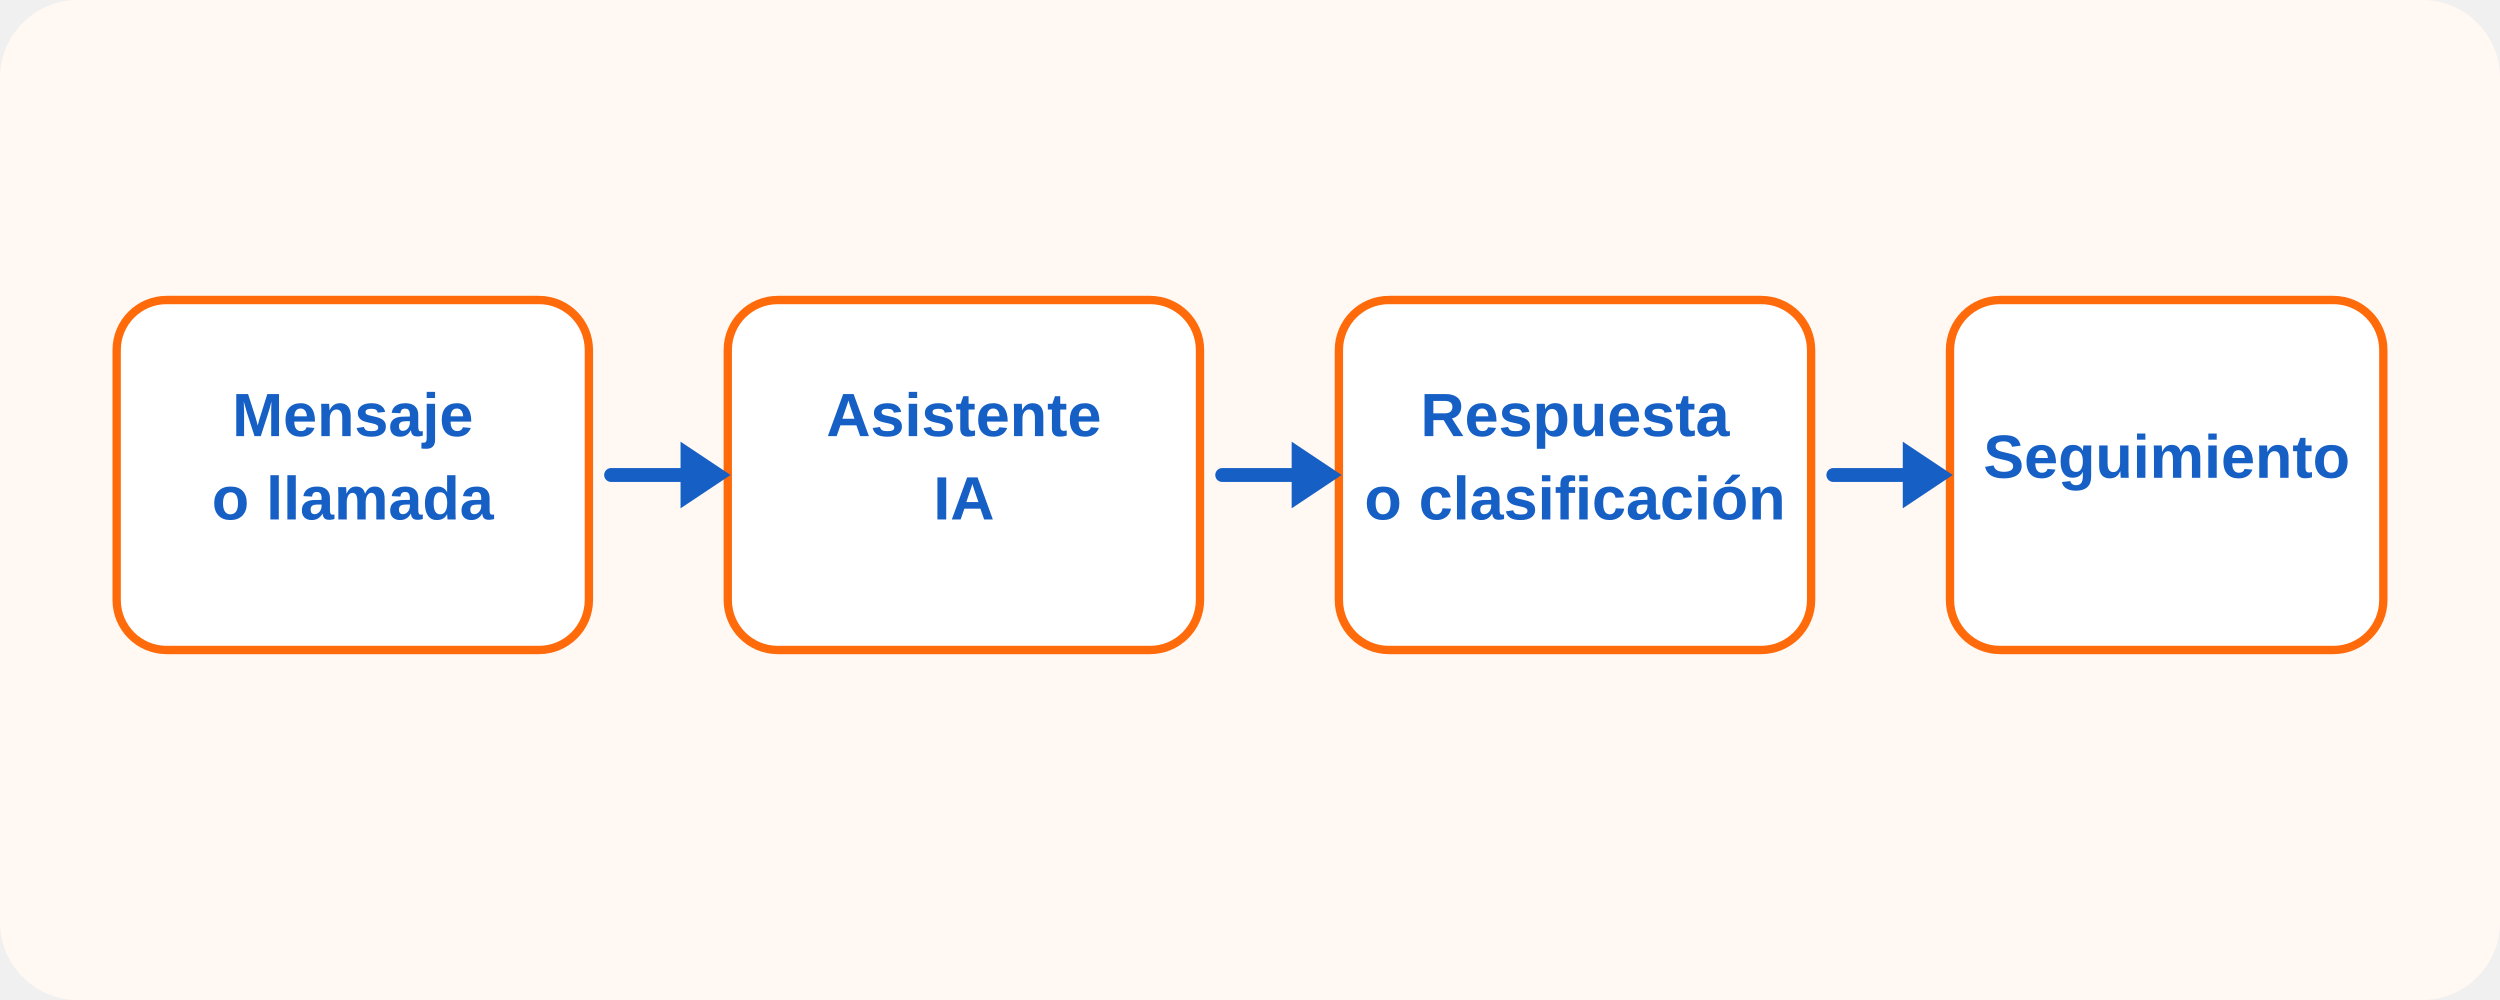
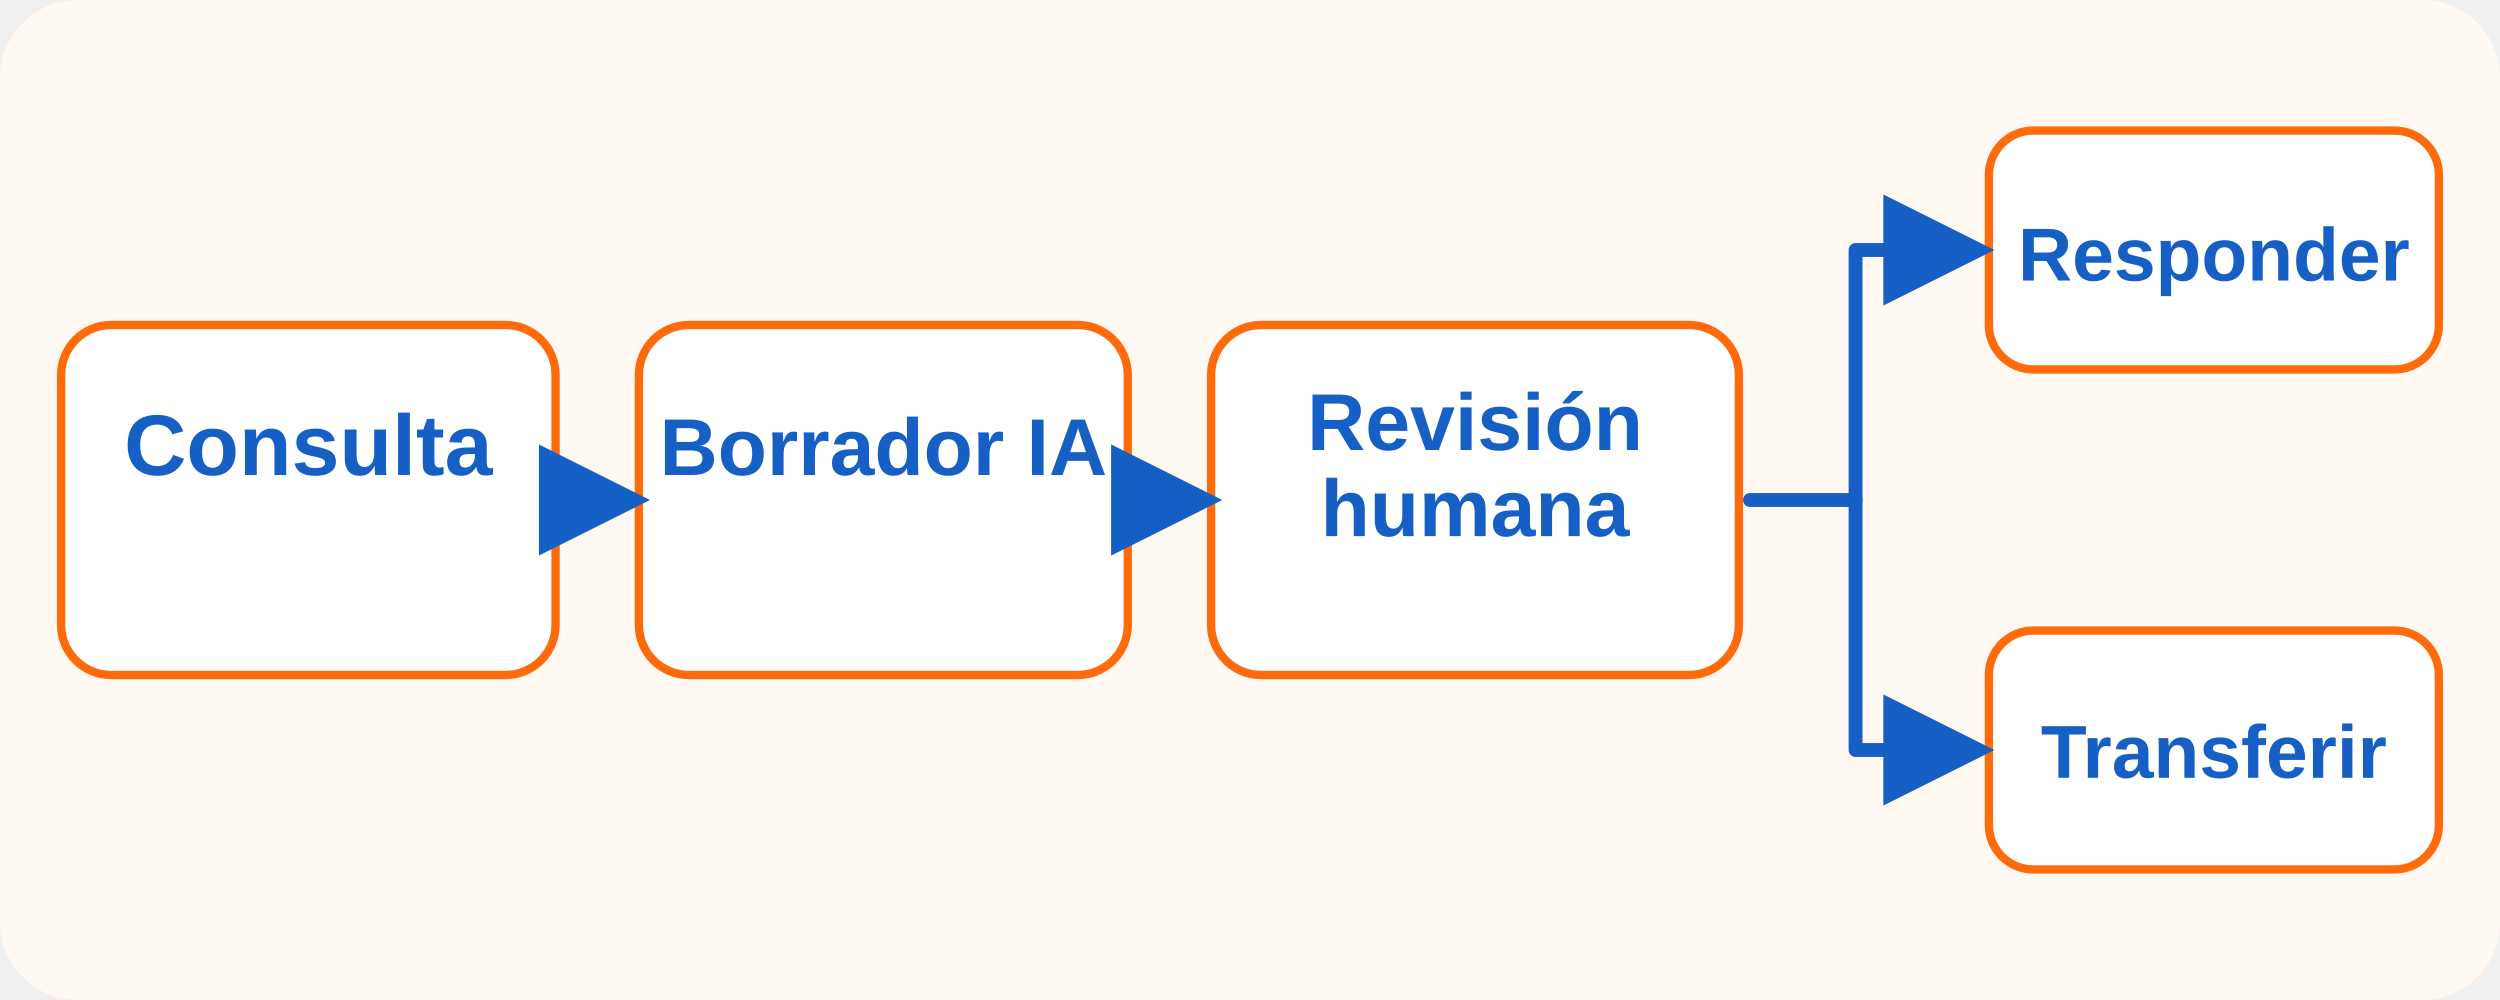
<svg xmlns="http://www.w3.org/2000/svg" viewBox="0 0 900 360" role="img" aria-labelledby="title desc">
+   <defs>
+     <marker id="arrow" markerWidth="8" markerHeight="8" refX="6" refY="4" orient="auto">
+       <path d="M0 0 8 4 0 8Z" fill="#155fc5" />
+     </marker>
+   </defs>
  <rect width="900" height="360" rx="28" fill="#fff8f3" />
-   <g font-family="Arial,sans-serif" text-anchor="middle">
-     <g fill="#fff" stroke="#ff6b0b" stroke-width="3">
-       <rect x="42" y="108" width="170" height="126" rx="18" />
-       <rect x="262" y="108" width="170" height="126" rx="18" />
-       <rect x="482" y="108" width="170" height="126" rx="18" />
-       <rect x="702" y="108" width="156" height="126" rx="18" />
-     </g>
-     <g fill="#155fc5" font-size="22" font-weight="700">
-       <text x="127" y="157">Mensaje</text>
-       <text x="127" y="187">o llamada</text>
-       <text x="347" y="157">Asistente</text>
-       <text x="347" y="187">IA</text>
-       <text x="567" y="157">Respuesta</text>
-       <text x="567" y="187">o clasificación</text>
-       <text x="780" y="172">Seguimiento</text>
-     </g>
-     <g fill="none" stroke="#155fc5" stroke-width="5" stroke-linecap="round">
-       <path d="M220 171h30" />
-       <path d="M440 171h30" />
-       <path d="M660 171h30" />
-     </g>
-     <g fill="#155fc5">
-       <path d="m245 159 18 12-18 12z" />
-       <path d="m465 159 18 12-18 12z" />
-       <path d="m685 159 18 12-18 12z" />
-     </g>
+   <g fill="#fff" stroke="#ff6b0b" stroke-width="3">
+     <rect x="22" y="117" width="178" height="126" rx="18" />
+     <rect x="230" y="117" width="176" height="126" rx="18" />
+     <rect x="436" y="117" width="190" height="126" rx="18" />
+     <rect x="716" y="47" width="162" height="86" rx="16" />
+     <rect x="716" y="227" width="162" height="86" rx="16" />
+   </g>
+   <g fill="none" stroke="#155fc5" stroke-width="5" stroke-linecap="round" stroke-linejoin="round">
+     <path d="M204 180h20" marker-end="url(#arrow)" />
+     <path d="M410 180h20" marker-end="url(#arrow)" />
+     <path d="M630 180h38V90h40" marker-end="url(#arrow)" />
+     <path d="M668 180v90h40" marker-end="url(#arrow)" />
+   </g>
+   <g fill="#155fc5" font-family="Arial,sans-serif" font-weight="700" text-anchor="middle">
+     <text x="111" y="171" font-size="31">Consulta</text>
+     <text x="318" y="171" font-size="29">Borrador IA</text>
+     <text x="531" y="162" font-size="29">Revisión</text>
+     <text x="531" y="193" font-size="29">humana</text>
+     <text x="797" y="101" font-size="27">Responder</text>
+     <text x="797" y="280" font-size="27">Transferir</text>
  </g>
</svg>
